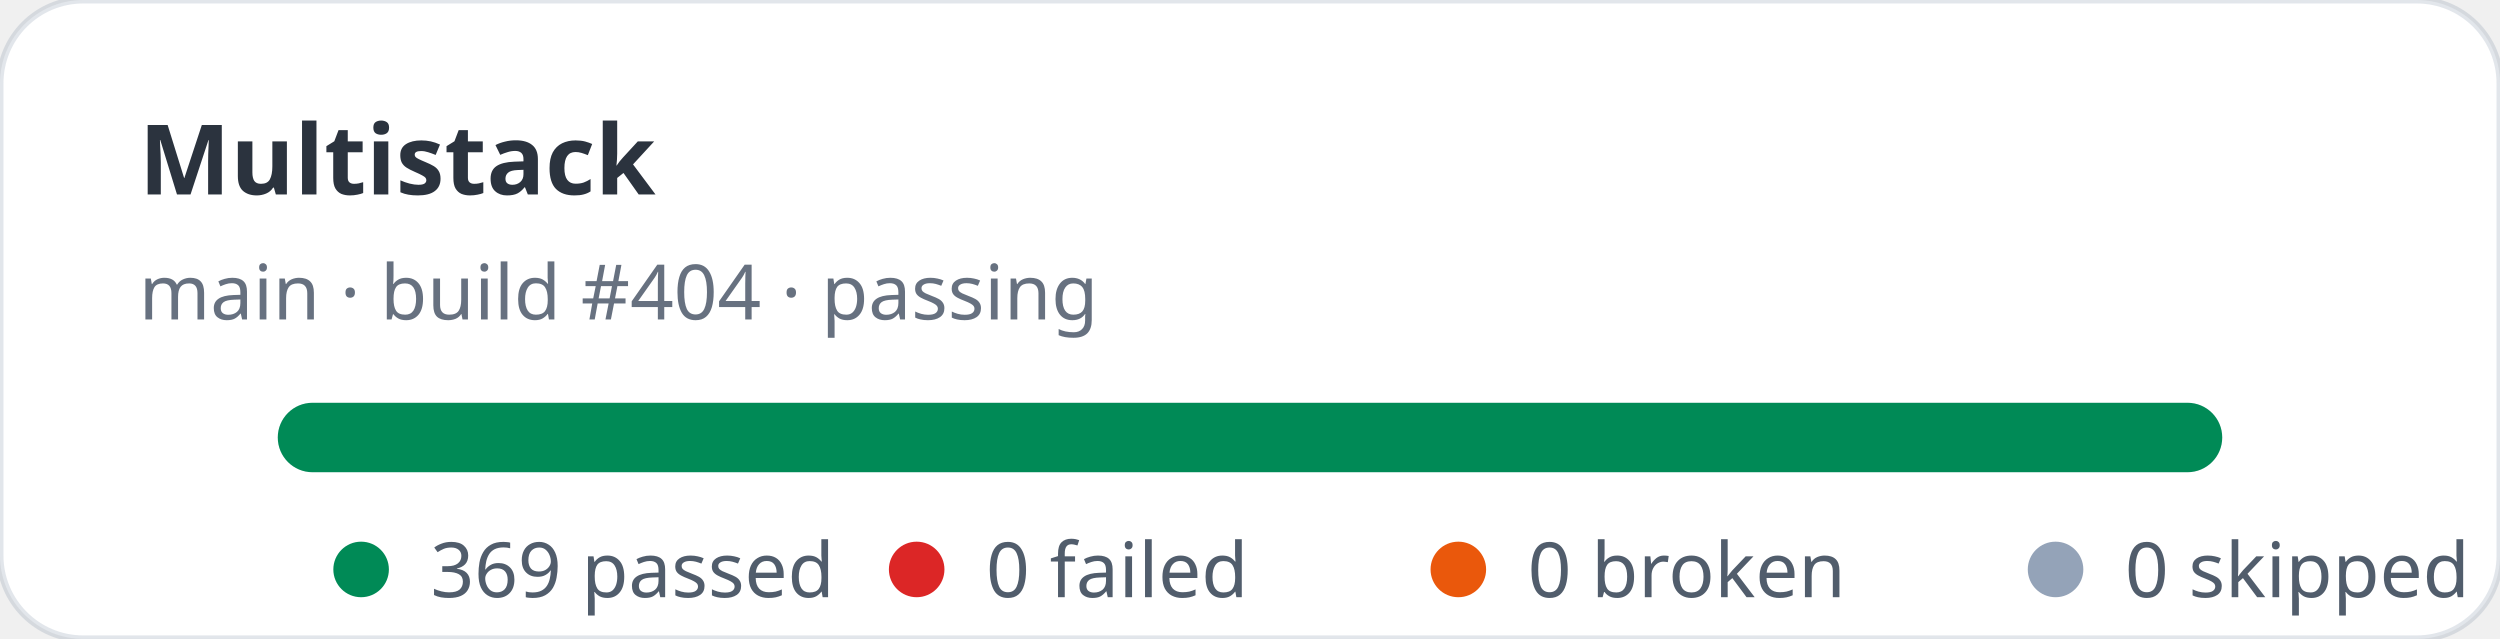
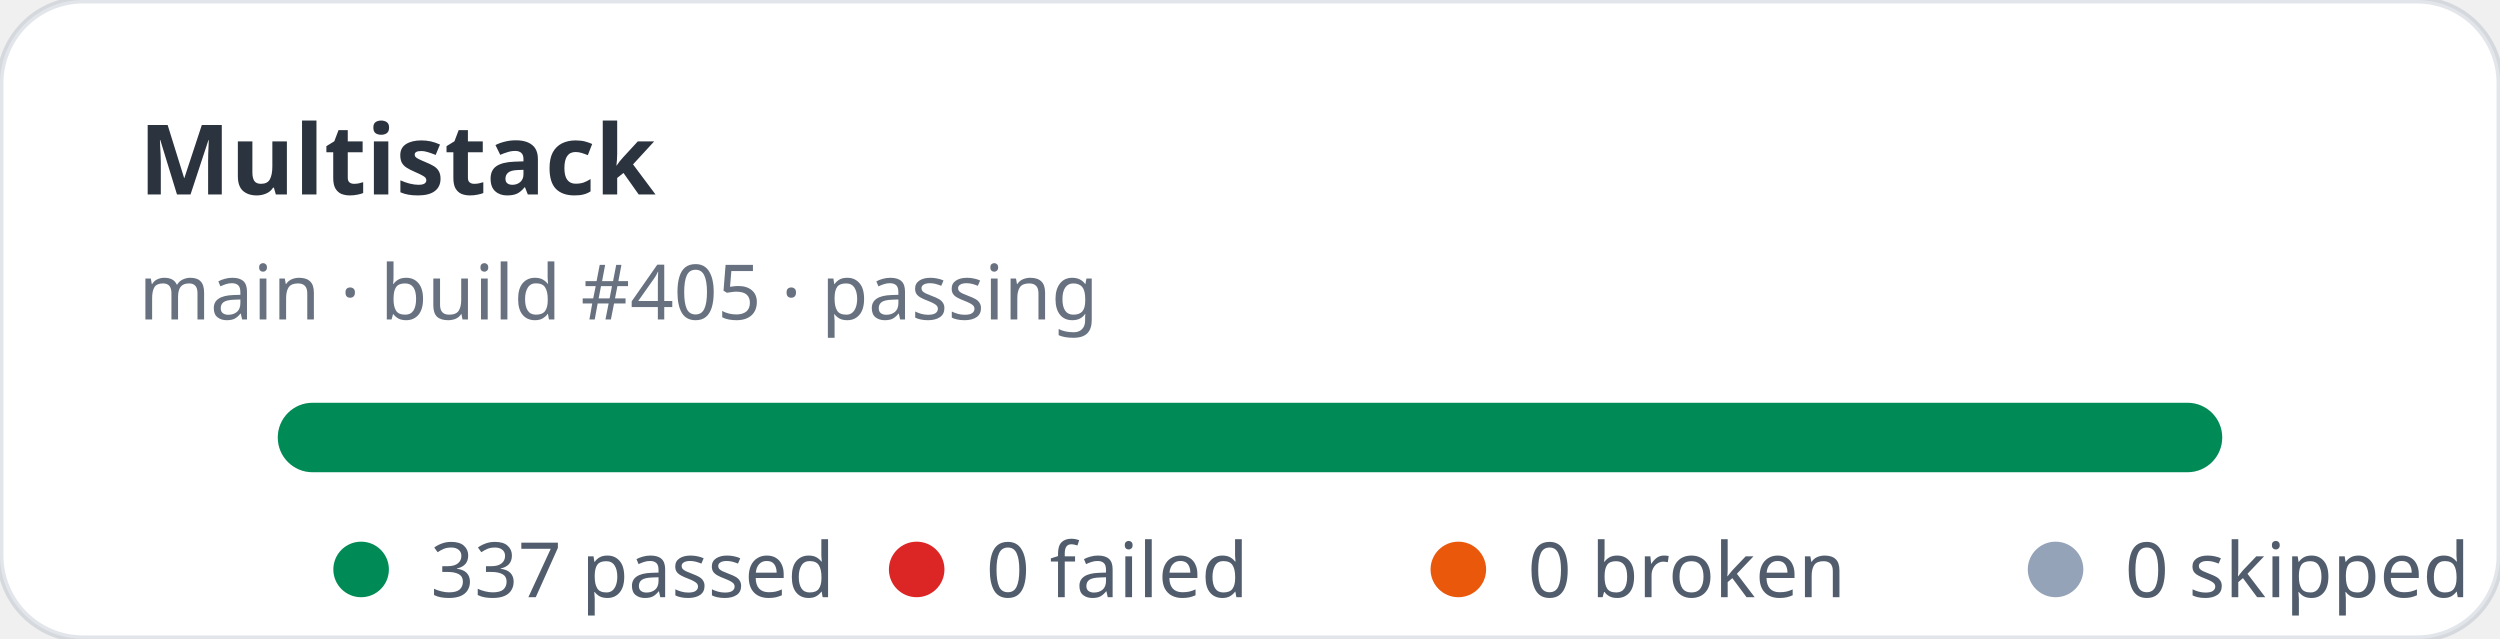
- <svg xmlns="http://www.w3.org/2000/svg" width="360" height="92" viewBox="0 0 360 92" role="img" aria-label="Multistack stats: 369 passed, 0 failed">
+ <svg xmlns="http://www.w3.org/2000/svg" width="360" height="92" viewBox="0 0 360 92" role="img" aria-label="Multistack stats: 337 passed, 0 failed">
  <rect width="360" height="92" rx="12" fill="#ffffff" stroke="rgba(11,48,86,0.12)" />
  <text x="20" y="28" fill="rgba(1,10,24,0.83)" font-family="ui-sans-serif,system-ui,sans-serif" font-size="14" font-weight="700">Multistack</text>
-   <text x="20" y="46" fill="rgba(2,19,44,0.6)" font-family="ui-sans-serif,system-ui,sans-serif" font-size="11">main · build #404 · passing</text>
+   <text x="20" y="46" fill="rgba(2,19,44,0.6)" font-family="ui-sans-serif,system-ui,sans-serif" font-size="11">main · build #405 · passing</text>
  <rect x="40" y="58" width="280" height="10" rx="5" fill="#e2e8f0" />
  <rect x="40" y="58" width="280" height="10" rx="5" fill="#008a56" />
  <g font-family="ui-sans-serif,system-ui,sans-serif" font-size="11" fill="rgba(1,18,40,0.68)">
    <circle cx="52" cy="82" r="4" fill="#008a56" />
-     <text x="62" y="86">369 passed</text>
+     <text x="62" y="86">337 passed</text>
    <circle cx="132" cy="82" r="4" fill="#dc2626" />
    <text x="142" y="86">0 failed</text>
    <circle cx="210" cy="82" r="4" fill="#ea580c" />
    <text x="220" y="86">0 broken</text>
    <circle cx="296" cy="82" r="4" fill="#94a3b8" />
    <text x="306" y="86">0 skipped</text>
  </g>
</svg>
